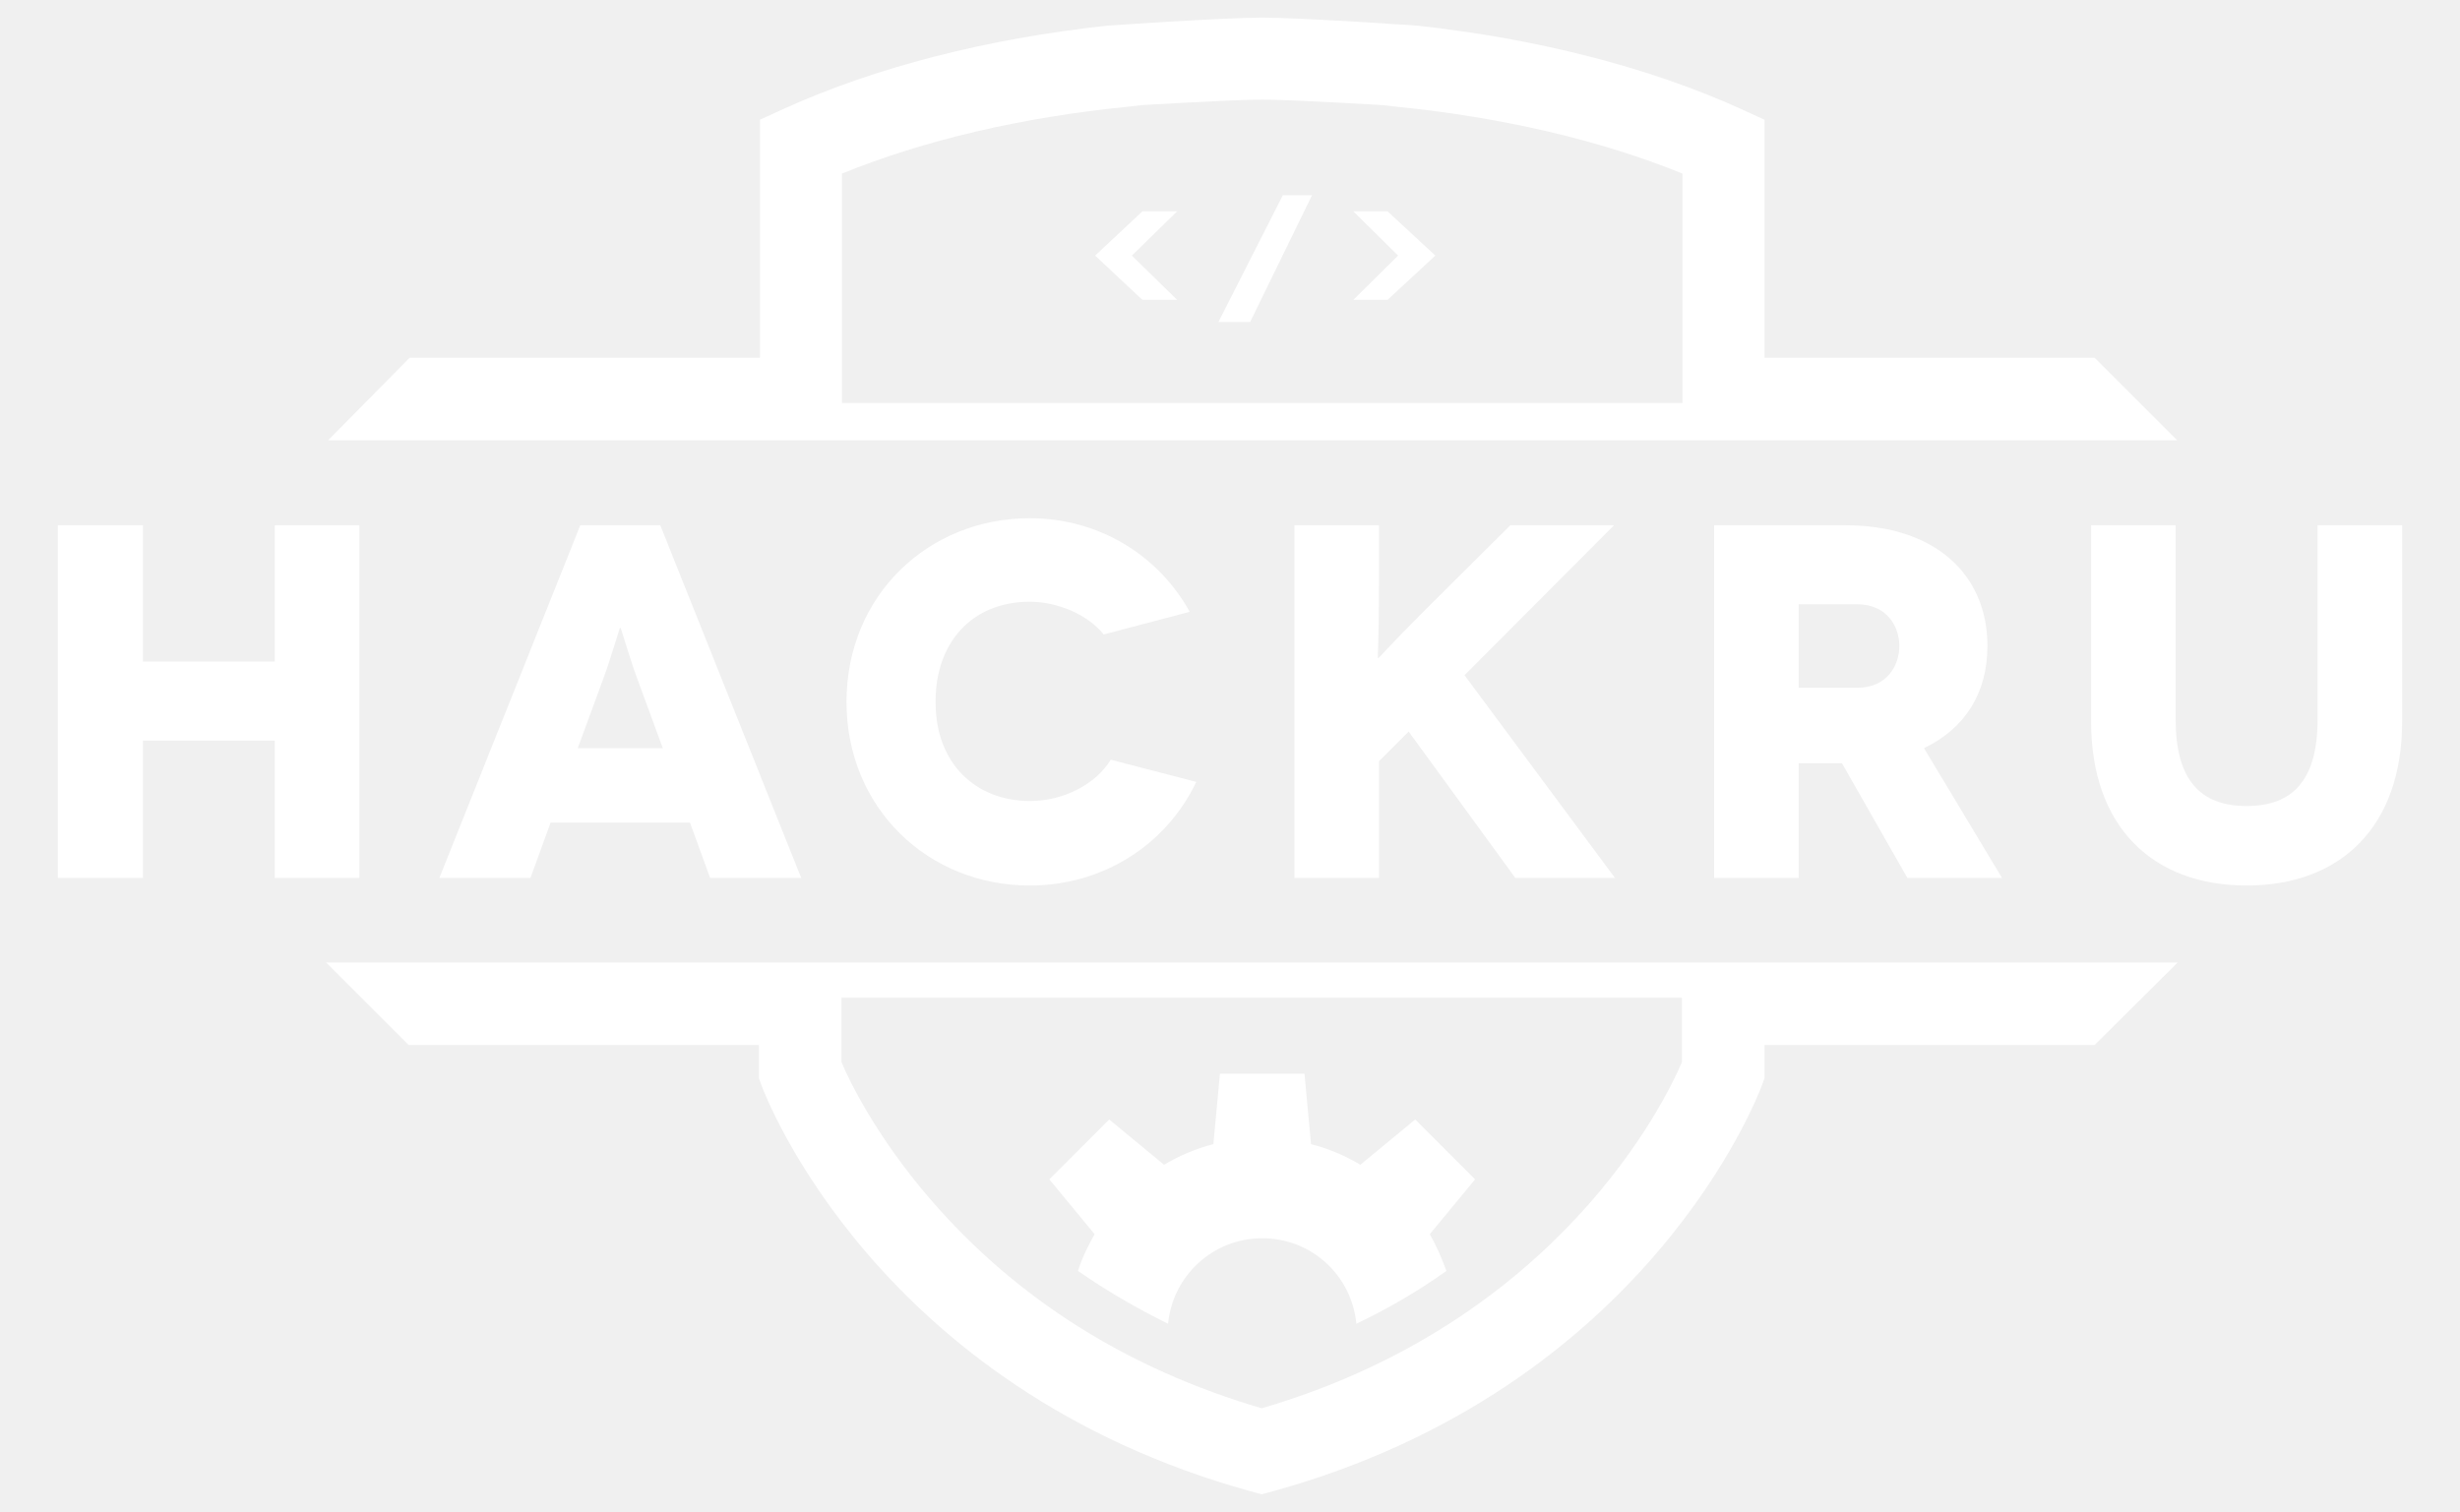
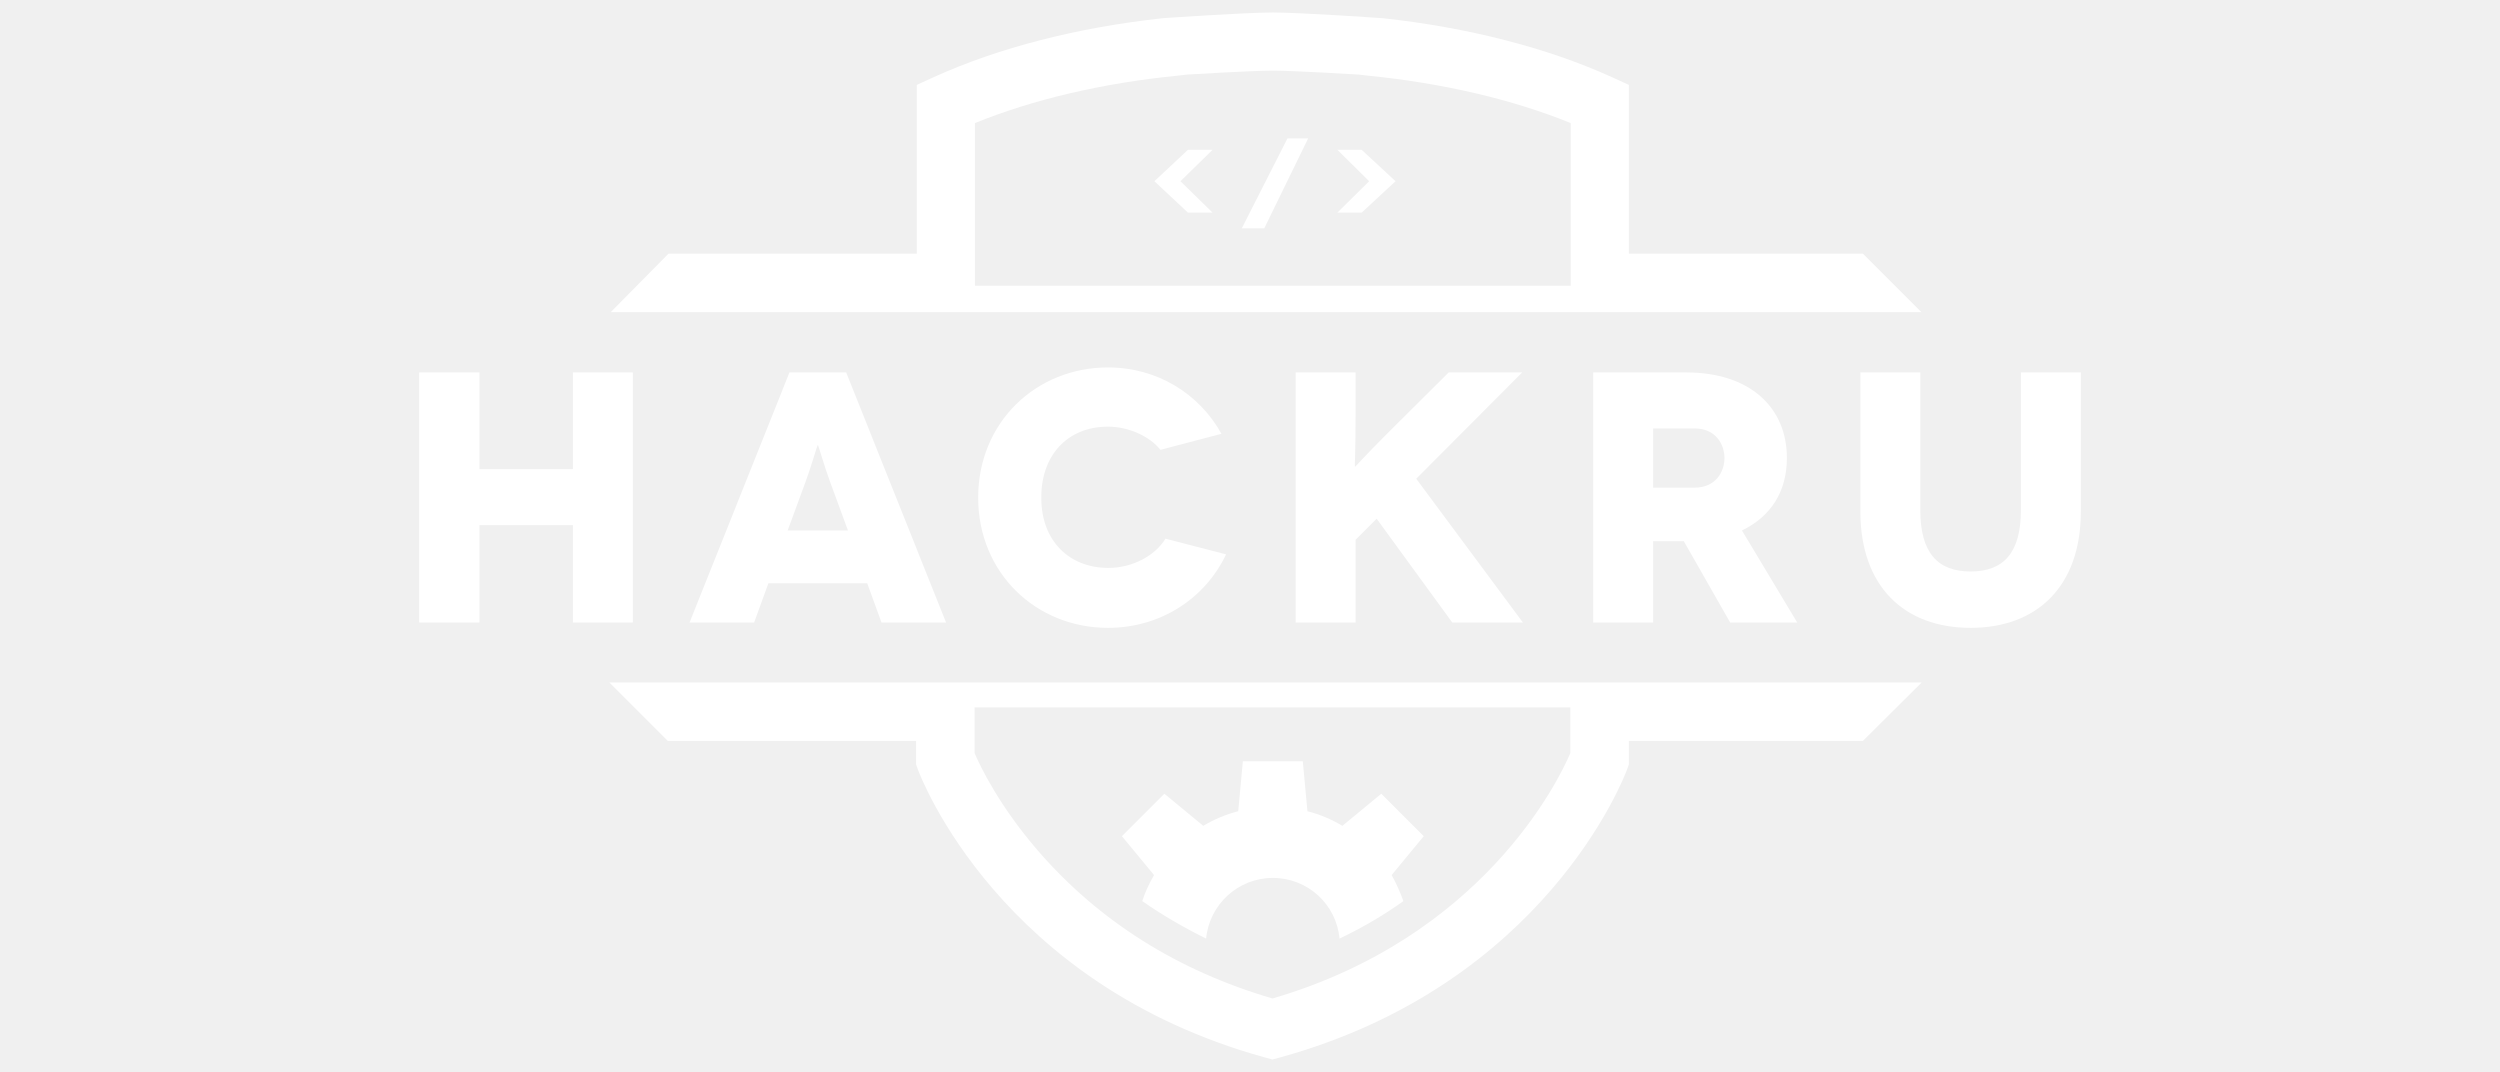
- <svg xmlns="http://www.w3.org/2000/svg" version="1.1" id="Layer_1" x="0px" y="0px" viewBox="0 0 488.8 300.5" style="enable-background:new 0 0 488.8 300.5;" xml:space="preserve">
+ <svg xmlns="http://www.w3.org/2000/svg" version="1.1" id="Layer_1" x="0px" y="0px" viewBox="0 0 700.8 300.5" style="enable-background:new 0 0 700.8 300.5;" xml:space="preserve">
  <style type="text/css">
	.st0{fill:#FFFFFF;}
</style>
  <g id="Layer_1-2">
    <g>
-       <path class="st0" d="M167.2,87.5h167h8.6h89.8l-16.4-16.4h-65.6V31.2v-7.4l-4.8-2.2c-18.1-8.2-40.3-13.9-64.2-16.5    c0,0-23.1-1.6-30.8-1.6c-7.7,0-30.8,1.6-30.8,1.6c-24,2.6-46.1,8.3-64.2,16.5l-4.8,2.2v47.3H81.4L65.2,87.5h86.5H167.2z     M224.2,21.2l2.6-0.3c0,0,18-1.1,24-1.1s24,1.1,24,1.1l2.6,0.3c21.1,2.1,40.7,6.7,56.9,13.3v45.6h-167V34.5    C183.5,27.9,203,23.3,224.2,21.2z" />
-       <polygon class="st0" points="71.4,174.5 71.4,104.4 54.6,104.4 54.6,131.5 28.4,131.5 28.4,104.4 11.5,104.4 11.5,174.5     28.4,174.5 28.4,147.2 54.6,147.2 54.6,174.5   " />
-       <path class="st0" d="M115.3,104.4l-28,70.1h18.1l4-11h27.7l4,11h18.1l-28-70.1H115.3z M114.8,148.7l5-13.6    c1.5-4,3.3-10.3,3.4-10.3h0.1c0.1,0,1.9,6.3,3.4,10.3l5,13.6H114.8z" />
-       <path class="st0" d="M204.6,119.6c5.5,0,11.5,2.5,14.7,6.5l17.1-4.5c-6.2-11.2-18-18.6-31.8-18.6c-20.1,0-36.4,15.3-36.4,36.5    c0,21.1,16.2,36.5,36.4,36.5c14.7,0,27.2-8.2,33.1-20.6l-17-4.4c-2.9,4.8-9.3,8.2-16,8.2c-10.9,0-18.8-7.5-18.8-19.6    C185.8,127.9,193,119.6,204.6,119.6z" />
-       <path class="st0" d="M274,104.4h-16.8v70.1H274v-23.2l5.9-5.9l21.2,29.1h19.8L291,134.2l29.7-29.8h-20.6l-17,16.9    c-7.1,7.1-9.1,9.5-9.2,9.5h-0.1c-0.1,0,0.2-3.4,0.2-15V104.4z" />
-       <path class="st0" d="M394.9,128.4c0-14.4-10.6-24-28.2-24h-26.1v70.1h16.8v-22.8h8.6l13,22.8h18.8l-15.5-25.8    C390.4,144.8,394.9,137.8,394.9,128.4z M369,136.7h-11.6v-16.6H369c6,0,8.4,4.5,8.4,8.3C377.4,132.2,375,136.7,369,136.7z" />
-       <path class="st0" d="M460.5,104.4V143c0,12-4.9,17.2-14.1,17.2c-9.2,0-14.1-5.2-14.1-17.2v-38.6h-16.8v39    c0,21,12.3,32.6,30.9,32.6c18.5,0,30.9-11.5,30.9-32.6v-39C477.3,104.4,460.5,104.4,460.5,104.4z" />
-       <path class="st0" d="M281.2,222.5l-10.9,9c-3-1.8-6.3-3.2-9.8-4.1l-1.3-14h-16.8l-1.3,14c-3.5,0.9-6.8,2.3-9.8,4.1l-10.9-9    l-11.9,11.9l9,10.9c-1.3,2.3-2.5,4.7-3.3,7.3c5.6,3.9,11.6,7.4,17.9,10.5c0.9-9.5,8.9-17,18.7-17c9.8,0,17.8,7.4,18.7,17    c6.3-3,12.3-6.5,17.9-10.5c-0.9-2.5-2-5-3.3-7.3l9-10.9L281.2,222.5z" />
-       <path class="st0" d="M334.2,191.3h-167h-15.6H64.8l16.4,16.4h69.6v6.6l0.5,1.4c0.9,2.4,23,60.2,97.2,80.7l2.2,0.6l2.2-0.6    c74.2-20.5,96.3-78.3,97.2-80.7l0.5-1.4v-6.6h65.6l16.5-16.4h-89.9H334.2z M250.7,279.9c-26.6-7.8-48.7-21.7-65.8-41.5    c-10.8-12.5-16.2-23.7-17.7-27.3v-12.8h167v12.8C330.8,219.1,309.5,262.7,250.7,279.9z" />
-       <polygon class="st0" points="233.9,59.6 224.9,50.8 233.9,42 227,42 217.6,50.8 227,59.6   " />
-       <polygon class="st0" points="260.7,38.8 254.9,38.8 242.1,64 248.4,64   " />
-       <polygon class="st0" points="275.7,59.6 285.2,50.8 275.7,42 268.9,42 277.8,50.8 268.9,59.6   " />
+       <path class="st0" d="M273.2,87.5h167h8.6h89.8l-16.4-16.4h-65.6V31.2v-7.4l-4.8-2.2c-18.1-8.2-40.3-13.9-64.2-16.5    c0,0-23.1-1.6-30.8-1.6c-7.7,0-30.8,1.6-30.8,1.6c-24,2.6-46.1,8.3-64.2,16.5l-4.8,2.2v47.3h-69.6l-16.2,16.4h86.5H273.2z     M330.2,21.2l2.6-0.3c0,0,18-1.1,24-1.1s24,1.1,24,1.1l2.6,0.3c21.1,2.1,40.7,6.7,56.9,13.3v45.6h-167V34.5    C289.5,27.9,309,23.3,330.2,21.2z" />
+       <polygon class="st0" points="177.4,174.5 177.4,104.4 160.6,104.4 160.6,131.5 134.4,131.5 134.4,104.4 117.5,104.4 117.5,174.5     134.4,174.5 134.4,147.2 160.6,147.2 160.6,174.5   " />
+       <path class="st0" d="M221.3,104.4l-28,70.1h18.1l4-11h27.7l4,11h18.1l-28-70.1H221.3z M220.8,148.7l5-13.6    c1.5-4,3.3-10.3,3.4-10.3h0.1c0.1,0,1.9,6.3,3.4,10.3l5,13.6H220.8z" />
+       <path class="st0" d="M310.6,119.6c5.5,0,11.5,2.5,14.7,6.5l17.1-4.5c-6.2-11.2-18-18.6-31.8-18.6c-20.1,0-36.4,15.3-36.4,36.5    c0,21.1,16.2,36.5,36.4,36.5c14.7,0,27.2-8.2,33.1-20.6l-17-4.4c-2.9,4.8-9.3,8.2-16,8.2c-10.9,0-18.8-7.5-18.8-19.6    C291.8,127.9,299,119.6,310.6,119.6z" />
+       <path class="st0" d="M380,104.4h-16.8v70.1H380v-23.2l5.9-5.9l21.2,29.1h19.8L397,134.2l29.7-29.8h-20.6l-17,16.9    c-7.1,7.1-9.1,9.5-9.2,9.5h-0.1c-0.1,0,0.2-3.4,0.2-15V104.4z" />
+       <path class="st0" d="M500.9,128.4c0-14.4-10.6-24-28.2-24h-26.1v70.1h16.8v-22.8h8.6l13,22.8h18.8l-15.5-25.8    C496.4,144.8,500.9,137.8,500.9,128.4z M475,136.7h-11.6v-16.6H475c6,0,8.4,4.5,8.4,8.3C483.4,132.2,481,136.7,475,136.7z" />
+       <path class="st0" d="M566.5,104.4V143c0,12-4.9,17.2-14.1,17.2c-9.2,0-14.1-5.2-14.1-17.2v-38.6h-16.8v39    c0,21,12.3,32.6,30.9,32.6c18.5,0,30.9-11.5,30.9-32.6v-39C583.3,104.4,566.5,104.4,566.5,104.4z" />
+       <path class="st0" d="M387.2,222.5l-10.9,9c-3-1.8-6.3-3.2-9.8-4.1l-1.3-14h-16.8l-1.3,14c-3.5,0.9-6.8,2.3-9.8,4.1l-10.9-9    l-11.9,11.9l9,10.9c-1.3,2.3-2.5,4.7-3.3,7.3c5.6,3.9,11.6,7.4,17.9,10.5c0.9-9.5,8.9-17,18.7-17c9.8,0,17.8,7.4,18.7,17    c6.3-3,12.3-6.5,17.9-10.5c-0.9-2.5-2-5-3.3-7.3l9-10.9L387.2,222.5z" />
+       <path class="st0" d="M440.2,191.3h-167h-15.6h-86.8l16.4,16.4h69.6v6.6l0.5,1.4c0.9,2.4,23,60.2,97.2,80.7l2.2,0.6l2.2-0.6    c74.2-20.5,96.3-78.3,97.2-80.7l0.5-1.4v-6.6h65.6l16.5-16.4h-89.9H440.2z M356.7,279.9c-26.6-7.8-48.7-21.7-65.8-41.5    c-10.8-12.5-16.2-23.7-17.7-27.3v-12.8h167v12.8C436.8,219.1,415.5,262.7,356.7,279.9z" />
+       <polygon class="st0" points="339.9,59.6 330.9,50.8 339.9,42 333,42 323.6,50.8 333,59.6   " />
+       <polygon class="st0" points="366.7,38.8 360.9,38.8 348.1,64 354.4,64   " />
+       <polygon class="st0" points="381.7,59.6 391.2,50.8 381.7,42 374.9,42 383.8,50.8 374.9,59.6   " />
    </g>
  </g>
</svg>
